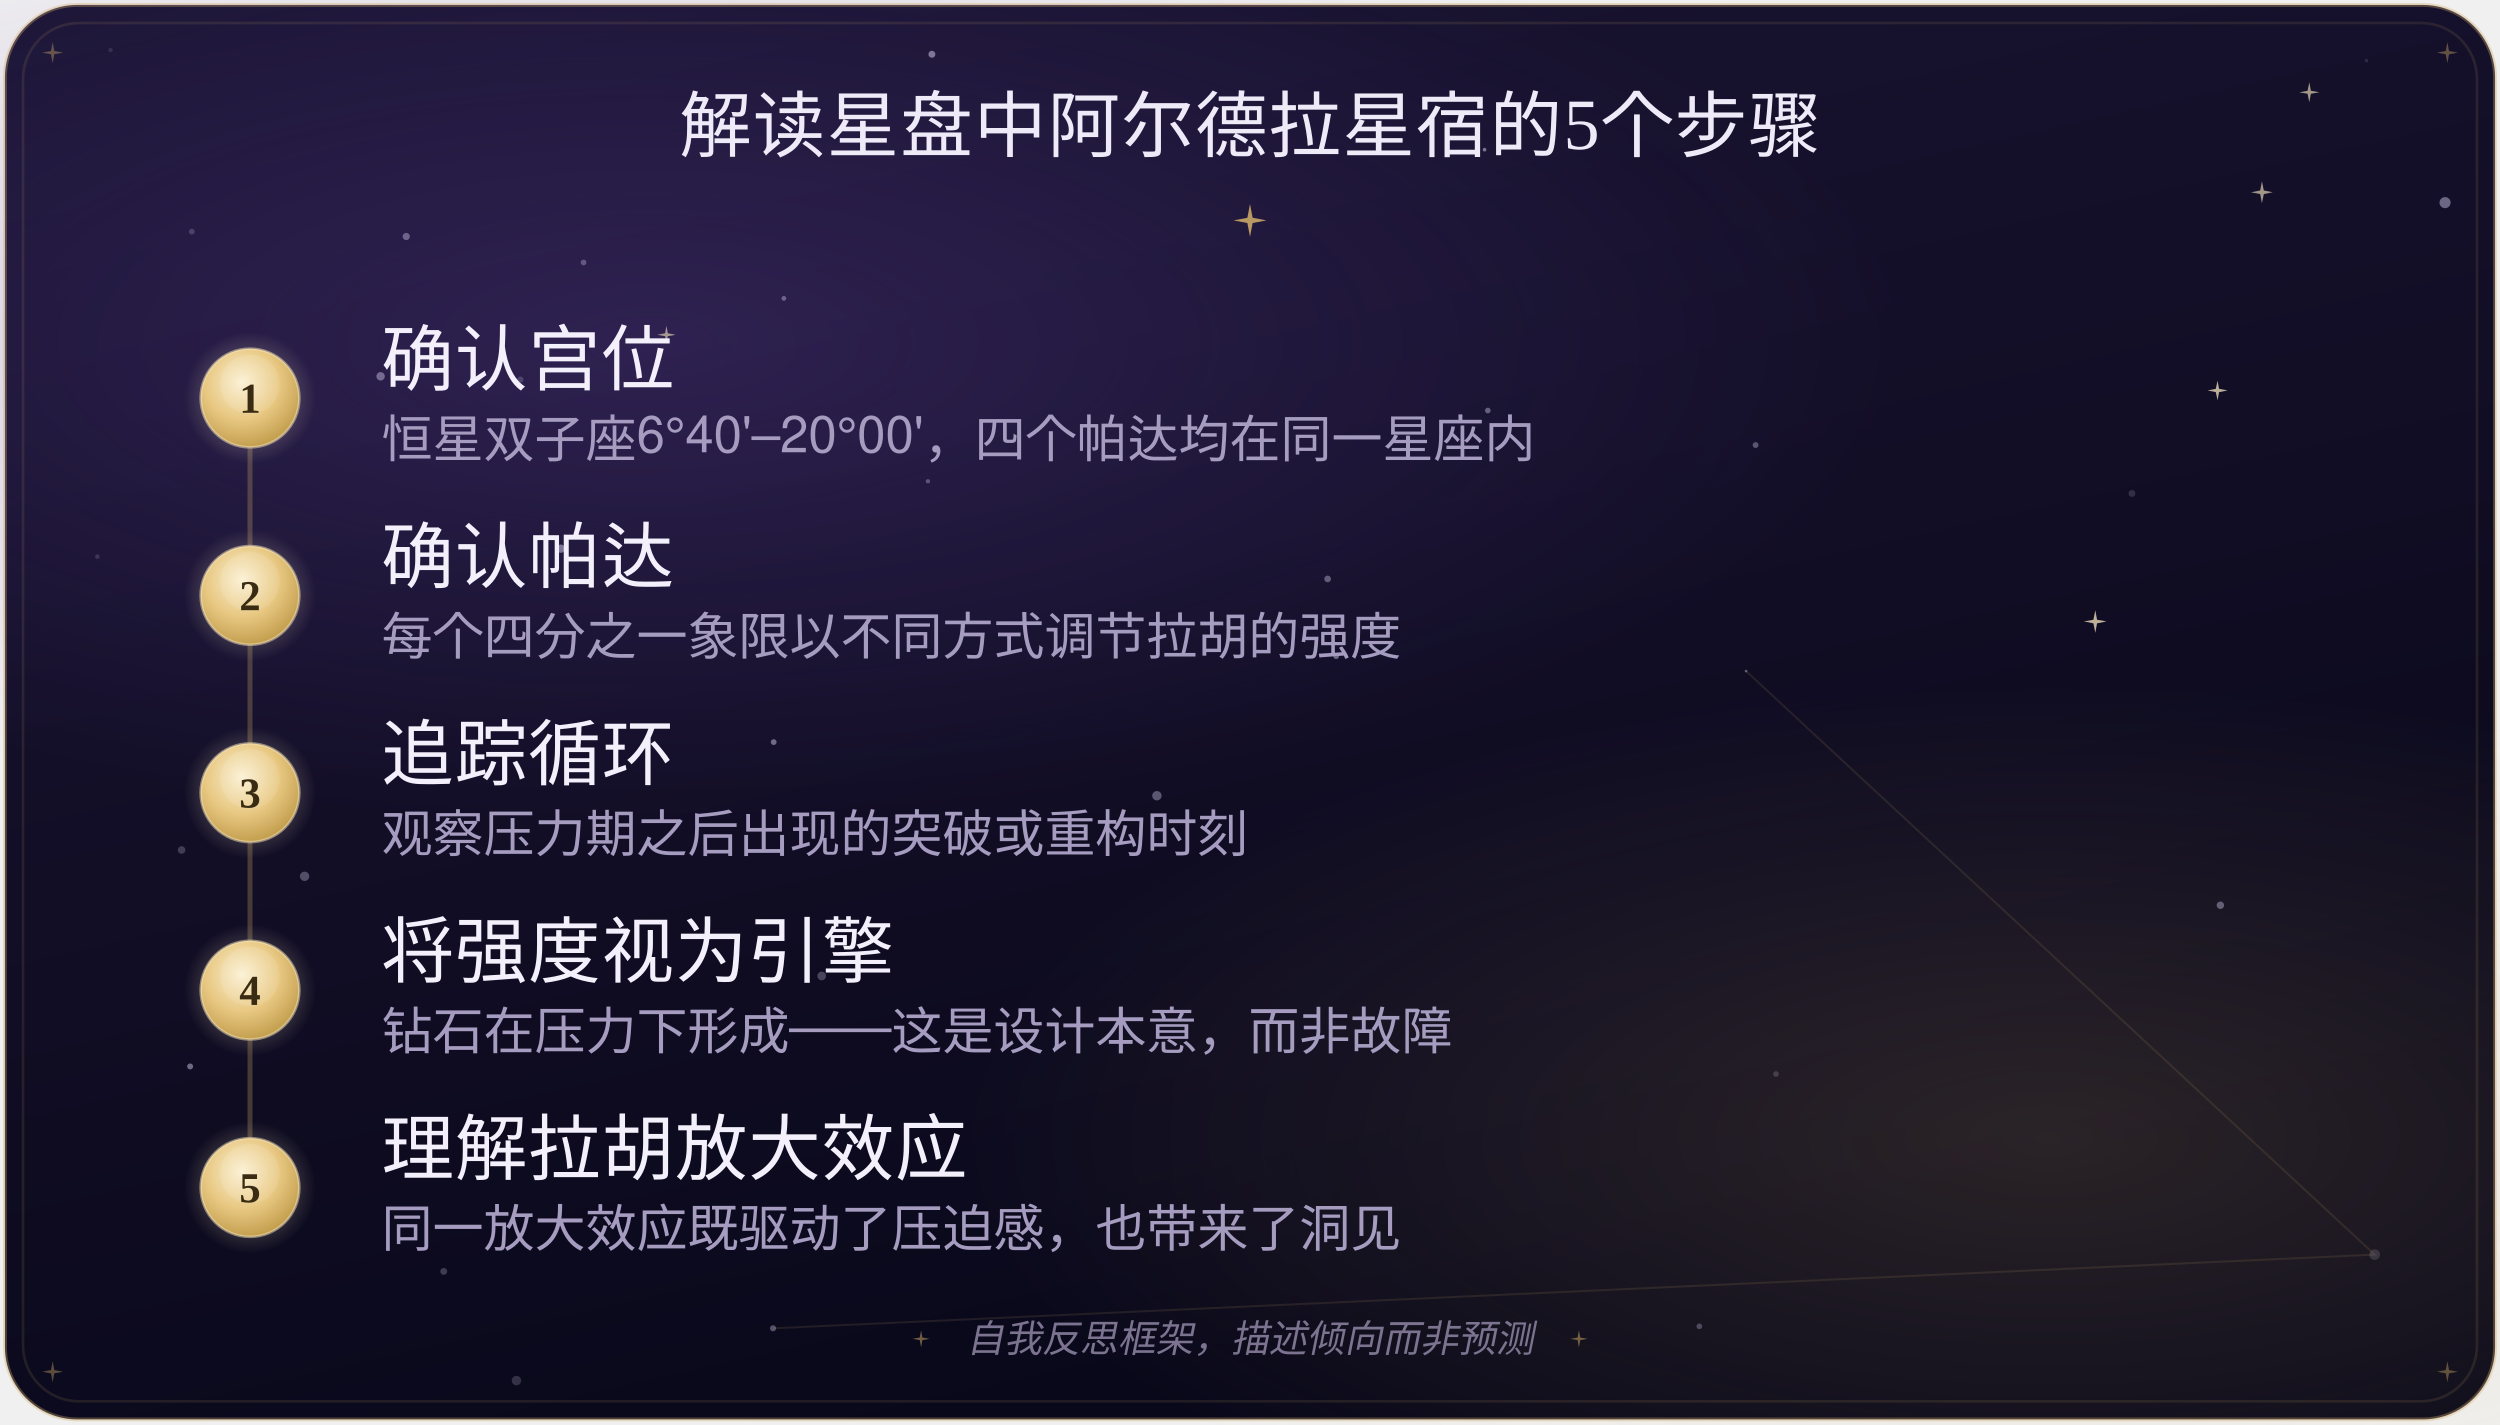
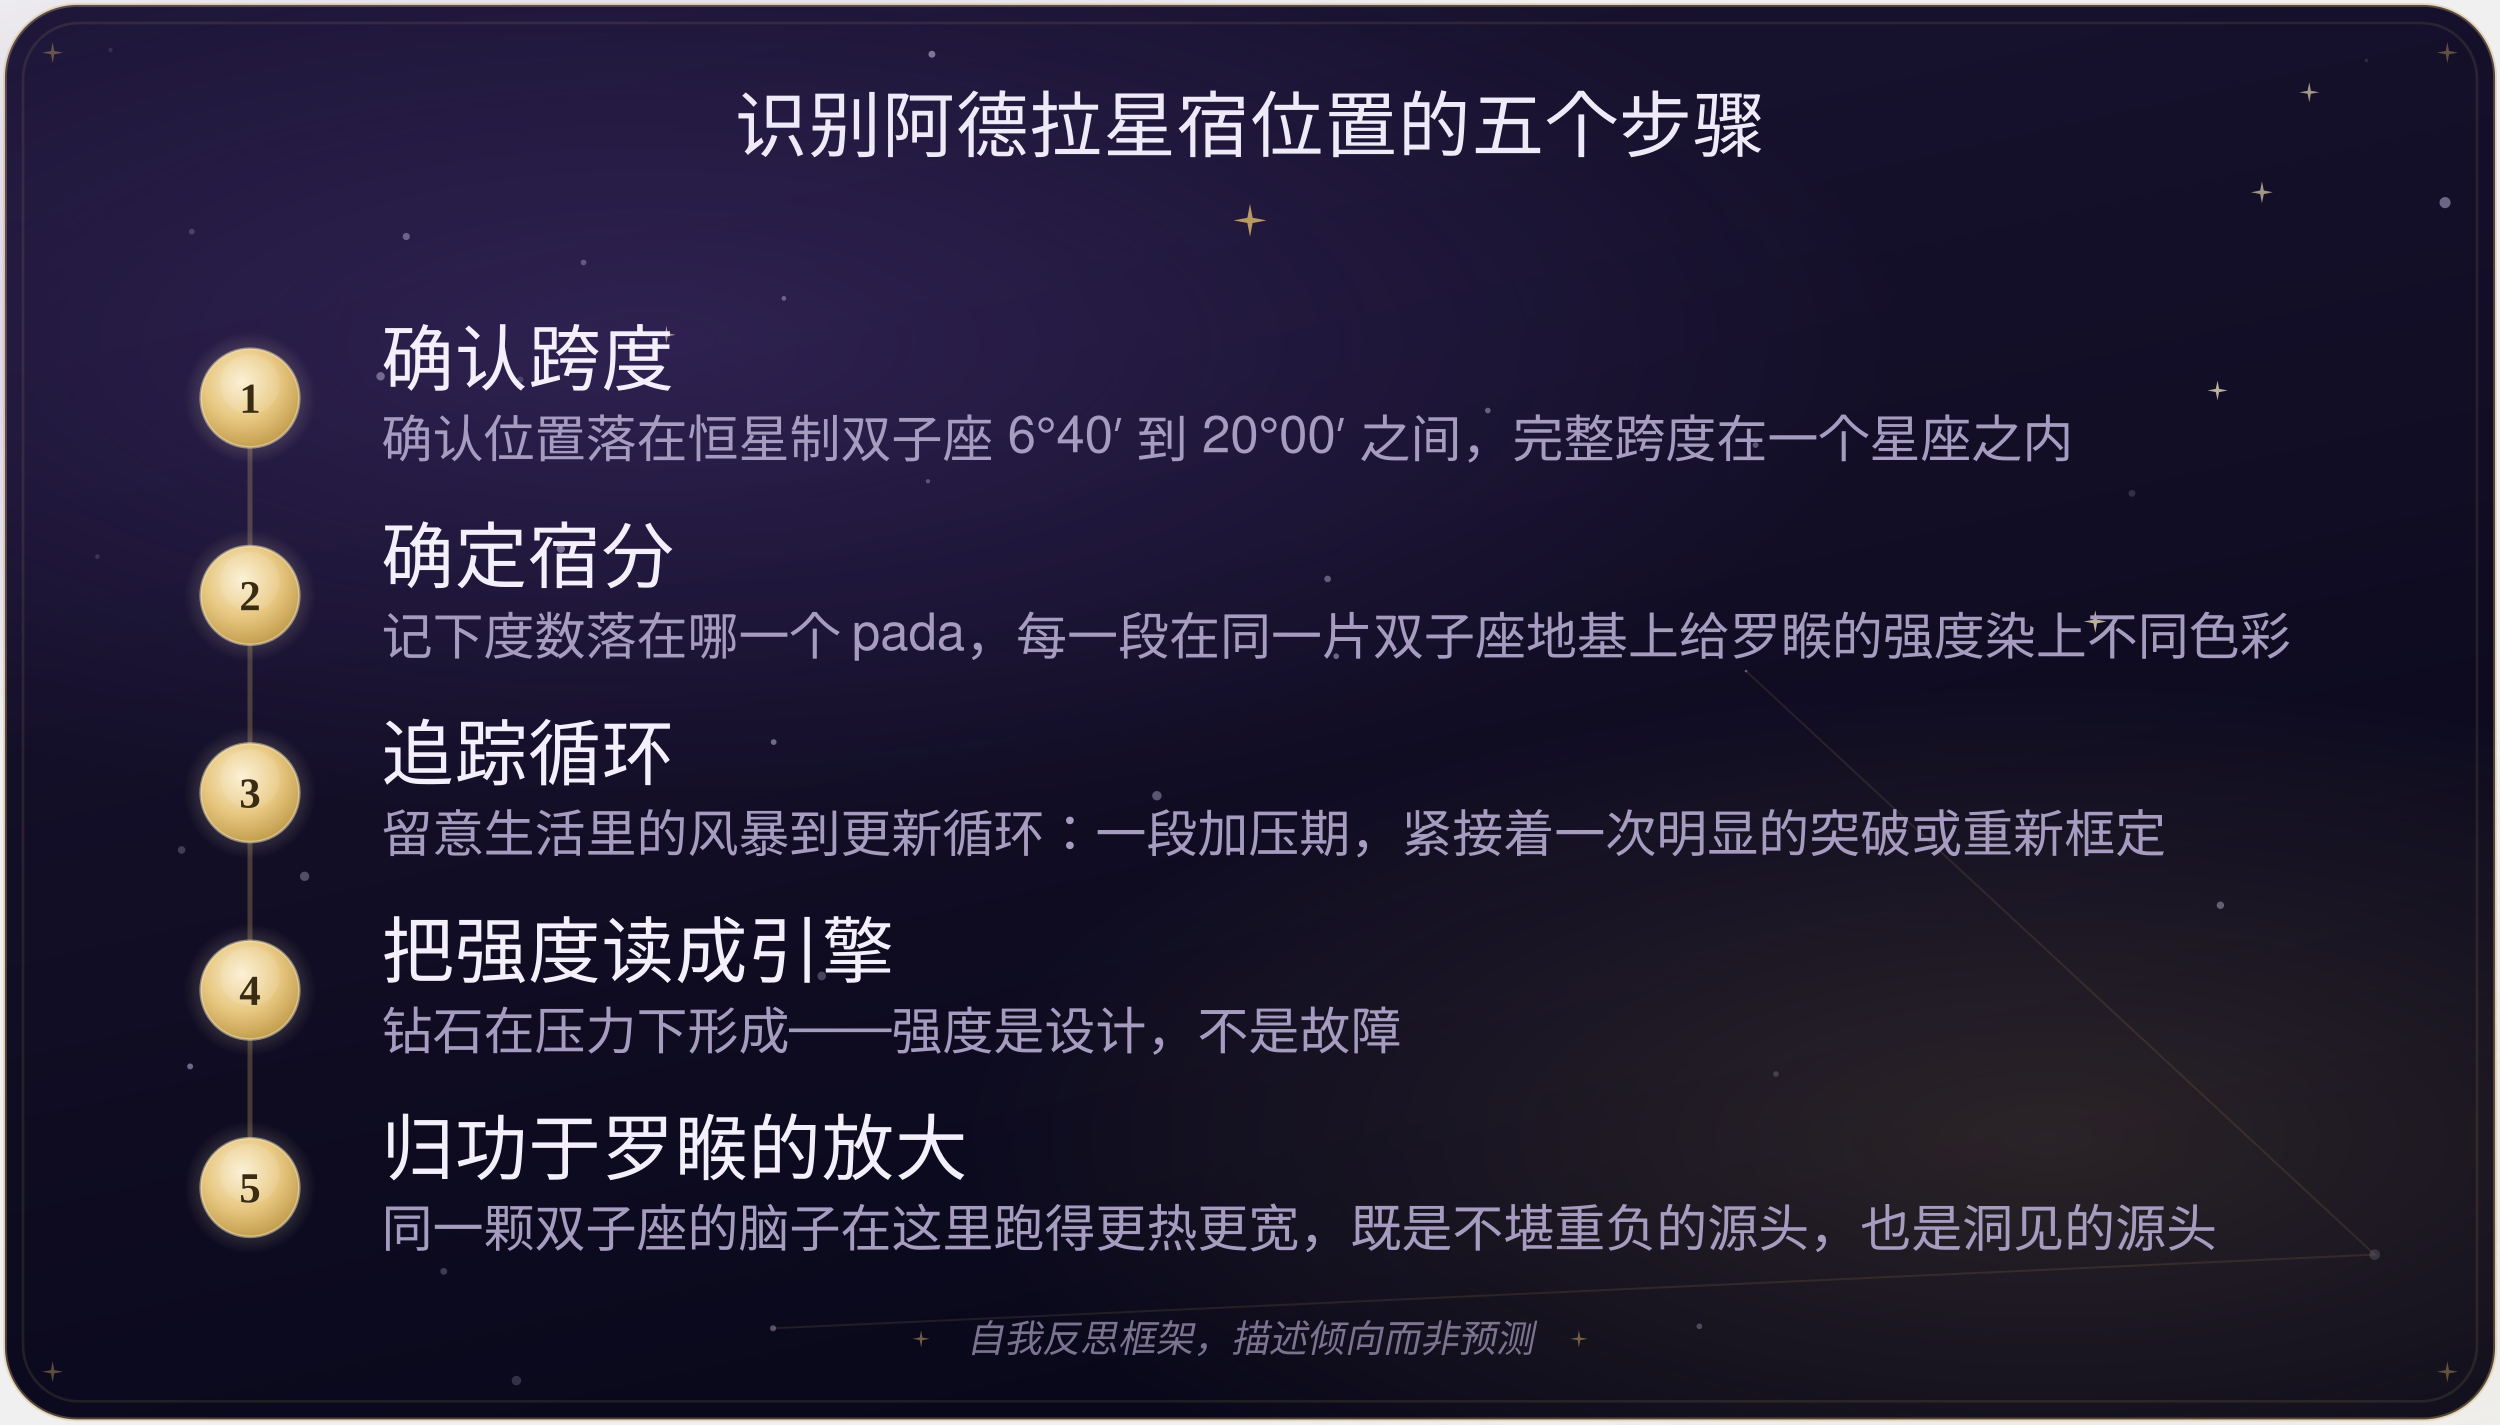
- <svg xmlns="http://www.w3.org/2000/svg" viewBox="0 0 760 433" role="img" aria-label="解读星盘中阿尔德拉星宿的5个步骤">
+ <svg xmlns="http://www.w3.org/2000/svg" viewBox="0 0 760 433" role="img" aria-label="识别阿德拉星宿位置的五个步骤">
  <defs>
    <linearGradient id="ardranakshatra0zh-panel" x1="0" y1="0" x2="0.4" y2="1">
      <stop offset="0" stop-color="#1a1433" />
      <stop offset="0.55" stop-color="#120e26" />
      <stop offset="1" stop-color="#09081a" />
    </linearGradient>
    <radialGradient id="ardranakshatra0zh-foil" cx="0.42" cy="0.34" r="0.75">
      <stop offset="0" stop-color="#fbf0d2" />
      <stop offset="0.5" stop-color="#e8c882" />
      <stop offset="1" stop-color="#b8923f" />
    </radialGradient>
    <radialGradient id="ardranakshatra0zh-glow" cx="0.5" cy="0.5" r="0.5">
      <stop offset="0" stop-color="#f6e6bf" />
      <stop offset="1" stop-color="#f6e6bf" stop-opacity="0" />
    </radialGradient>
    <radialGradient id="ardranakshatra0zh-neb1" cx="0.5" cy="0.5" r="0.5">
      <stop offset="0" stop-color="#6f4bb0" stop-opacity="0.28" />
      <stop offset="1" stop-color="#6f4bb0" stop-opacity="0" />
    </radialGradient>
    <radialGradient id="ardranakshatra0zh-neb2" cx="0.5" cy="0.5" r="0.5">
      <stop offset="0" stop-color="#d4af6a" stop-opacity="0.16" />
      <stop offset="1" stop-color="#d4af6a" stop-opacity="0" />
    </radialGradient>
    <linearGradient id="ardranakshatra0zh-rule" x1="0" y1="0" x2="1" y2="0">
      <stop offset="0" stop-color="#d4af6a" stop-opacity="0" />
      <stop offset="0.5" stop-color="#d4af6a" stop-opacity="0.6" />
      <stop offset="1" stop-color="#d4af6a" stop-opacity="0" />
    </linearGradient>
  </defs>
  <rect x="1.5" y="1.5" width="757" height="430" rx="22" fill="url(#ardranakshatra0zh-panel)" />
  <ellipse cx="198" cy="104" rx="380" ry="147" fill="url(#ardranakshatra0zh-neb1)" />
  <ellipse cx="623" cy="346" rx="334" ry="139" fill="url(#ardranakshatra0zh-neb2)" />
  <circle cx="648.1" cy="150.0" r="1.05" fill="#cfc8ea" opacity="0.18" />
  <circle cx="238.3" cy="90.7" r="0.72" fill="#cfc8ea" opacity="0.41" />
  <circle cx="451.3" cy="45.5" r="0.56" fill="#cfc8ea" opacity="0.53" />
  <circle cx="82.9" cy="172.9" r="0.53" fill="#cfc8ea" opacity="0.28" />
  <circle cx="403.6" cy="176.0" r="1.02" fill="#cfc8ea" opacity="0.41" />
  <circle cx="516.6" cy="403.2" r="0.87" fill="#cfc8ea" opacity="0.30" />
  <circle cx="84.5" cy="367.9" r="1.11" fill="#cfc8ea" opacity="0.16" />
  <circle cx="406.2" cy="199.5" r="0.87" fill="#cfc8ea" opacity="0.46" />
  <circle cx="235.2" cy="225.6" r="0.88" fill="#cfc8ea" opacity="0.49" />
  <circle cx="282.1" cy="146.3" r="0.66" fill="#cfc8ea" opacity="0.34" />
  <circle cx="57.8" cy="324.2" r="0.91" fill="#cfc8ea" opacity="0.49" />
  <circle cx="29.6" cy="169.2" r="0.68" fill="#cfc8ea" opacity="0.18" />
  <circle cx="71.7" cy="191.5" r="1.43" fill="#cfc8ea" opacity="0.49" />
  <circle cx="177.4" cy="79.8" r="0.87" fill="#cfc8ea" opacity="0.34" />
  <circle cx="134.9" cy="386.5" r="1.05" fill="#cfc8ea" opacity="0.26" />
  <circle cx="123.5" cy="71.9" r="1.10" fill="#cfc8ea" opacity="0.41" />
  <circle cx="719.4" cy="18.4" r="0.55" fill="#cfc8ea" opacity="0.14" />
  <circle cx="351.7" cy="241.9" r="1.43" fill="#cfc8ea" opacity="0.39" />
  <circle cx="235.0" cy="403.8" r="0.94" fill="#cfc8ea" opacity="0.37" />
  <circle cx="283.3" cy="16.5" r="1.06" fill="#cfc8ea" opacity="0.53" />
  <circle cx="58.3" cy="70.4" r="0.88" fill="#cfc8ea" opacity="0.23" />
  <circle cx="33.6" cy="15.2" r="0.67" fill="#cfc8ea" opacity="0.14" />
  <circle cx="115.7" cy="114.4" r="1.28" fill="#cfc8ea" opacity="0.45" />
  <circle cx="92.6" cy="266.4" r="1.42" fill="#cfc8ea" opacity="0.34" />
  <circle cx="539.9" cy="326.5" r="0.86" fill="#cfc8ea" opacity="0.21" />
  <circle cx="157.0" cy="419.7" r="1.44" fill="#cfc8ea" opacity="0.21" />
  <circle cx="452.3" cy="124.8" r="0.86" fill="#cfc8ea" opacity="0.42" />
  <circle cx="158.2" cy="115.4" r="0.94" fill="#cfc8ea" opacity="0.22" />
  <circle cx="675.0" cy="275.2" r="1.13" fill="#cfc8ea" opacity="0.41" />
  <circle cx="82.9" cy="355.1" r="0.65" fill="#cfc8ea" opacity="0.16" />
  <circle cx="170.5" cy="166.8" r="1.26" fill="#cfc8ea" opacity="0.52" />
  <circle cx="743.3" cy="61.6" r="1.69" fill="#cfc8ea" opacity="0.47" />
  <circle cx="55.2" cy="258.4" r="1.15" fill="#cfc8ea" opacity="0.25" />
  <circle cx="249.8" cy="296.7" r="1.31" fill="#cfc8ea" opacity="0.30" />
  <circle cx="533.7" cy="135.3" r="0.90" fill="#cfc8ea" opacity="0.37" />
  <circle cx="721.9" cy="381.4" r="1.62" fill="#cfc8ea" opacity="0.17" />
  <circle cx="530.8" cy="204.0" r="0.41" fill="#cfc8ea" opacity="0.40" />
  <path d="M 687.622 55.1 L 688.2 57.9 L 690.9 58.449 L 688.2 59.0 L 687.622 61.8 L 687.1 59.0 L 684.3 58.449 L 687.1 57.9 Z" fill="#f6e6bf" opacity="0.628" />
  <path d="M 202.6 99.0 L 203.0 101.3 L 205.4 101.781 L 203.0 102.2 L 202.6 104.5 L 202.2 102.2 L 199.8 101.781 L 202.2 101.3 Z" fill="#f6e6bf" opacity="0.599" />
  <path d="M 636.976 185.5 L 637.5 188.4 L 640.4 188.917 L 637.5 189.5 L 636.976 192.4 L 636.4 189.5 L 633.5 188.917 L 636.4 188.4 Z" fill="#f6e6bf" opacity="0.751" />
  <path d="M 702.031 25.0 L 702.5 27.6 L 705.1 28.057 L 702.5 28.5 L 702.031 31.1 L 701.5 28.5 L 699.0 28.057 L 701.5 27.6 Z" fill="#f6e6bf" opacity="0.633" />
  <path d="M 674.132 115.7 L 674.6 118.2 L 677.2 118.707 L 674.6 119.2 L 674.132 121.7 L 673.6 119.2 L 671.1 118.707 L 673.6 118.2 Z" fill="#f6e6bf" opacity="0.745" />
  <path d="M 235.0 403.8 L 721.9 381.4 L 530.8 204.0" fill="none" stroke="#d4af6a" stroke-width="0.6" opacity="0.12" />
  <rect x="1.5" y="1.5" width="757" height="430" rx="22" fill="none" stroke="#d4af6a" stroke-opacity="0.34" stroke-width="1.2" />
  <rect x="7" y="7" width="746" height="419" rx="17" fill="none" stroke="#d4af6a" stroke-opacity="0.12" stroke-width="0.8" />
  <path d="M 16 12.8 L 16.5 15.5 L 19.2 16 L 16.5 16.5 L 16 19.2 L 15.5 16.5 L 12.8 16 L 15.5 15.5 Z" fill="#d4af6a" opacity="0.4" />
  <path d="M 744 12.8 L 744.5 15.5 L 747.2 16 L 744.5 16.5 L 744 19.2 L 743.5 16.5 L 740.8 16 L 743.5 15.5 Z" fill="#d4af6a" opacity="0.4" />
  <path d="M 16 413.8 L 16.5 416.5 L 19.2 417 L 16.5 417.5 L 16 420.2 L 15.5 417.5 L 12.8 417 L 15.5 416.5 Z" fill="#d4af6a" opacity="0.4" />
  <path d="M 744 413.8 L 744.5 416.5 L 747.2 417 L 744.5 417.5 L 744 420.2 L 743.5 417.5 L 740.8 417 L 743.5 416.5 Z" fill="#d4af6a" opacity="0.4" />
-   <text x="380" y="46" text-anchor="middle" font-family="Georgia, 'Times New Roman', serif" font-size="22" letter-spacing="0.4" fill="#efeaf8">解读星盘中阿尔德拉星宿的5个步骤</text>
+   <text x="380" y="46" text-anchor="middle" font-family="Georgia, 'Times New Roman', serif" font-size="22" letter-spacing="0.4" fill="#efeaf8">识别阿德拉星宿位置的五个步骤</text>
  <line x1="230" y1="67" x2="368" y2="67" stroke="url(#ardranakshatra0zh-rule)" stroke-width="1" />
  <line x1="392" y1="67" x2="530" y2="67" stroke="url(#ardranakshatra0zh-rule)" stroke-width="1" />
  <path d="M 380 62.0 L 380.8 66.2 L 385.0 67 L 380.8 67.8 L 380 72.0 L 379.2 67.8 L 375.0 67 L 379.2 66.2 Z" fill="#d4af6a" opacity="0.85" />
  <line x1="76" y1="121" x2="76" y2="361" stroke="#d4af6a" stroke-opacity="0.28" stroke-width="1.5" />
  <circle cx="76" cy="121" r="20.0" fill="url(#ardranakshatra0zh-glow)" opacity="0.5" />
  <circle cx="76" cy="121" r="15" fill="url(#ardranakshatra0zh-foil)" stroke="#f6e6bf" stroke-opacity="0.5" stroke-width="0.8" />
  <circle cx="76" cy="116.8" r="9.0" fill="#ffffff" opacity="0.10" />
  <text x="76" y="125.5" text-anchor="middle" font-family="Georgia, 'Times New Roman', serif" font-size="13" font-weight="700" fill="#3a2c12">1</text>
-   <text x="116" y="117.0" font-family="Georgia, 'Times New Roman', serif" font-size="22" letter-spacing="0.3" fill="#f3effb">确认宫位</text>
-   <text x="116" y="139.0" font-family="Helvetica, Arial, sans-serif" font-size="15.5" fill="#a59cc0">恒星双子座6°40'–20°00'，四个帕达均在同一星座内</text>
+   <text x="116" y="117.0" font-family="Georgia, 'Times New Roman', serif" font-size="22" letter-spacing="0.3" fill="#f3effb">确认跨度</text>
+   <text x="116" y="139.0" font-family="Helvetica, Arial, sans-serif" font-size="15.5" fill="#a59cc0">确认位置落在恒星制双子座 6°40′ 到 20°00′ 之间，完整跨度在一个星座之内</text>
  <circle cx="76" cy="181" r="20.0" fill="url(#ardranakshatra0zh-glow)" opacity="0.5" />
  <circle cx="76" cy="181" r="15" fill="url(#ardranakshatra0zh-foil)" stroke="#f6e6bf" stroke-opacity="0.5" stroke-width="0.8" />
  <circle cx="76" cy="176.8" r="9.0" fill="#ffffff" opacity="0.10" />
  <text x="76" y="185.5" text-anchor="middle" font-family="Georgia, 'Times New Roman', serif" font-size="13" font-weight="700" fill="#3a2c12">2</text>
-   <text x="116" y="177.0" font-family="Georgia, 'Times New Roman', serif" font-size="22" letter-spacing="0.3" fill="#f3effb">确认帕达</text>
-   <text x="116" y="199.0" font-family="Helvetica, Arial, sans-serif" font-size="15.5" fill="#a59cc0">每个四分之一象限以不同方式调节拉胡的强度</text>
+   <text x="116" y="177.0" font-family="Georgia, 'Times New Roman', serif" font-size="22" letter-spacing="0.3" fill="#f3effb">确定宿分</text>
+   <text x="116" y="199.0" font-family="Helvetica, Arial, sans-serif" font-size="15.5" fill="#a59cc0">记下度数落在哪一个 pada，每一段在同一片双子座地基上给罗睺的强度染上不同色彩</text>
  <circle cx="76" cy="241" r="20.0" fill="url(#ardranakshatra0zh-glow)" opacity="0.5" />
  <circle cx="76" cy="241" r="15" fill="url(#ardranakshatra0zh-foil)" stroke="#f6e6bf" stroke-opacity="0.5" stroke-width="0.8" />
  <circle cx="76" cy="236.8" r="9.0" fill="#ffffff" opacity="0.10" />
  <text x="76" y="245.5" text-anchor="middle" font-family="Georgia, 'Times New Roman', serif" font-size="13" font-weight="700" fill="#3a2c12">3</text>
  <text x="116" y="237.0" font-family="Georgia, 'Times New Roman', serif" font-size="22" letter-spacing="0.3" fill="#f3effb">追踪循环</text>
-   <text x="116" y="259.0" font-family="Helvetica, Arial, sans-serif" font-size="15.5" fill="#a59cc0">观察压力期之后出现的突破或重构时刻</text>
+   <text x="116" y="259.0" font-family="Helvetica, Arial, sans-serif" font-size="15.5" fill="#a59cc0">留意生活里的风暴到更新循环：一段加压期，紧接着一次明显的突破或重新框定</text>
  <circle cx="76" cy="301" r="20.0" fill="url(#ardranakshatra0zh-glow)" opacity="0.5" />
  <circle cx="76" cy="301" r="15" fill="url(#ardranakshatra0zh-foil)" stroke="#f6e6bf" stroke-opacity="0.5" stroke-width="0.8" />
  <circle cx="76" cy="296.8" r="9.0" fill="#ffffff" opacity="0.10" />
  <text x="76" y="305.5" text-anchor="middle" font-family="Georgia, 'Times New Roman', serif" font-size="13" font-weight="700" fill="#3a2c12">4</text>
-   <text x="116" y="297.0" font-family="Georgia, 'Times New Roman', serif" font-size="22" letter-spacing="0.3" fill="#f3effb">将强度视为引擎</text>
-   <text x="116" y="319.0" font-family="Helvetica, Arial, sans-serif" font-size="15.5" fill="#a59cc0">钻石在压力下形成——这是设计本意，而非故障</text>
+   <text x="116" y="297.0" font-family="Georgia, 'Times New Roman', serif" font-size="22" letter-spacing="0.3" fill="#f3effb">把强度读成引擎</text>
+   <text x="116" y="319.0" font-family="Helvetica, Arial, sans-serif" font-size="15.5" fill="#a59cc0">钻石在压力下形成——强度是设计，不是故障</text>
  <circle cx="76" cy="361" r="20.0" fill="url(#ardranakshatra0zh-glow)" opacity="0.5" />
  <circle cx="76" cy="361" r="15" fill="url(#ardranakshatra0zh-foil)" stroke="#f6e6bf" stroke-opacity="0.5" stroke-width="0.8" />
  <circle cx="76" cy="356.8" r="9.0" fill="#ffffff" opacity="0.10" />
  <text x="76" y="365.5" text-anchor="middle" font-family="Georgia, 'Times New Roman', serif" font-size="13" font-weight="700" fill="#3a2c12">5</text>
-   <text x="116" y="357.0" font-family="Georgia, 'Times New Roman', serif" font-size="22" letter-spacing="0.3" fill="#f3effb">理解拉胡放大效应</text>
-   <text x="116" y="379.0" font-family="Helvetica, Arial, sans-serif" font-size="15.5" fill="#a59cc0">同一放大效应既驱动了压迫感，也带来了洞见</text>
+   <text x="116" y="357.0" font-family="Georgia, 'Times New Roman', serif" font-size="22" letter-spacing="0.3" fill="#f3effb">归功于罗睺的放大</text>
+   <text x="116" y="379.0" font-family="Helvetica, Arial, sans-serif" font-size="15.5" fill="#a59cc0">同一颗双子座的脑子在这里跑得更热更宽，既是不堪重负的源头，也是洞见的源头</text>
  <path d="M 280.025 404.4 L 280.4 406.6 L 282.6 407 L 280.4 407.4 L 280.025 409.6 L 279.6 407.4 L 277.4 407 L 279.6 406.6 Z" fill="#d4af6a" opacity="0.5" />
  <text x="380" y="411" text-anchor="middle" font-family="Georgia, 'Times New Roman', serif" font-style="italic" font-size="11.5" fill="#7b738f">自我反思框架，描述倾向而非预测</text>
  <path d="M 479.975 404.4 L 480.4 406.6 L 482.6 407 L 480.4 407.4 L 479.975 409.6 L 479.6 407.4 L 477.4 407 L 479.6 406.6 Z" fill="#d4af6a" opacity="0.5" />
</svg>
